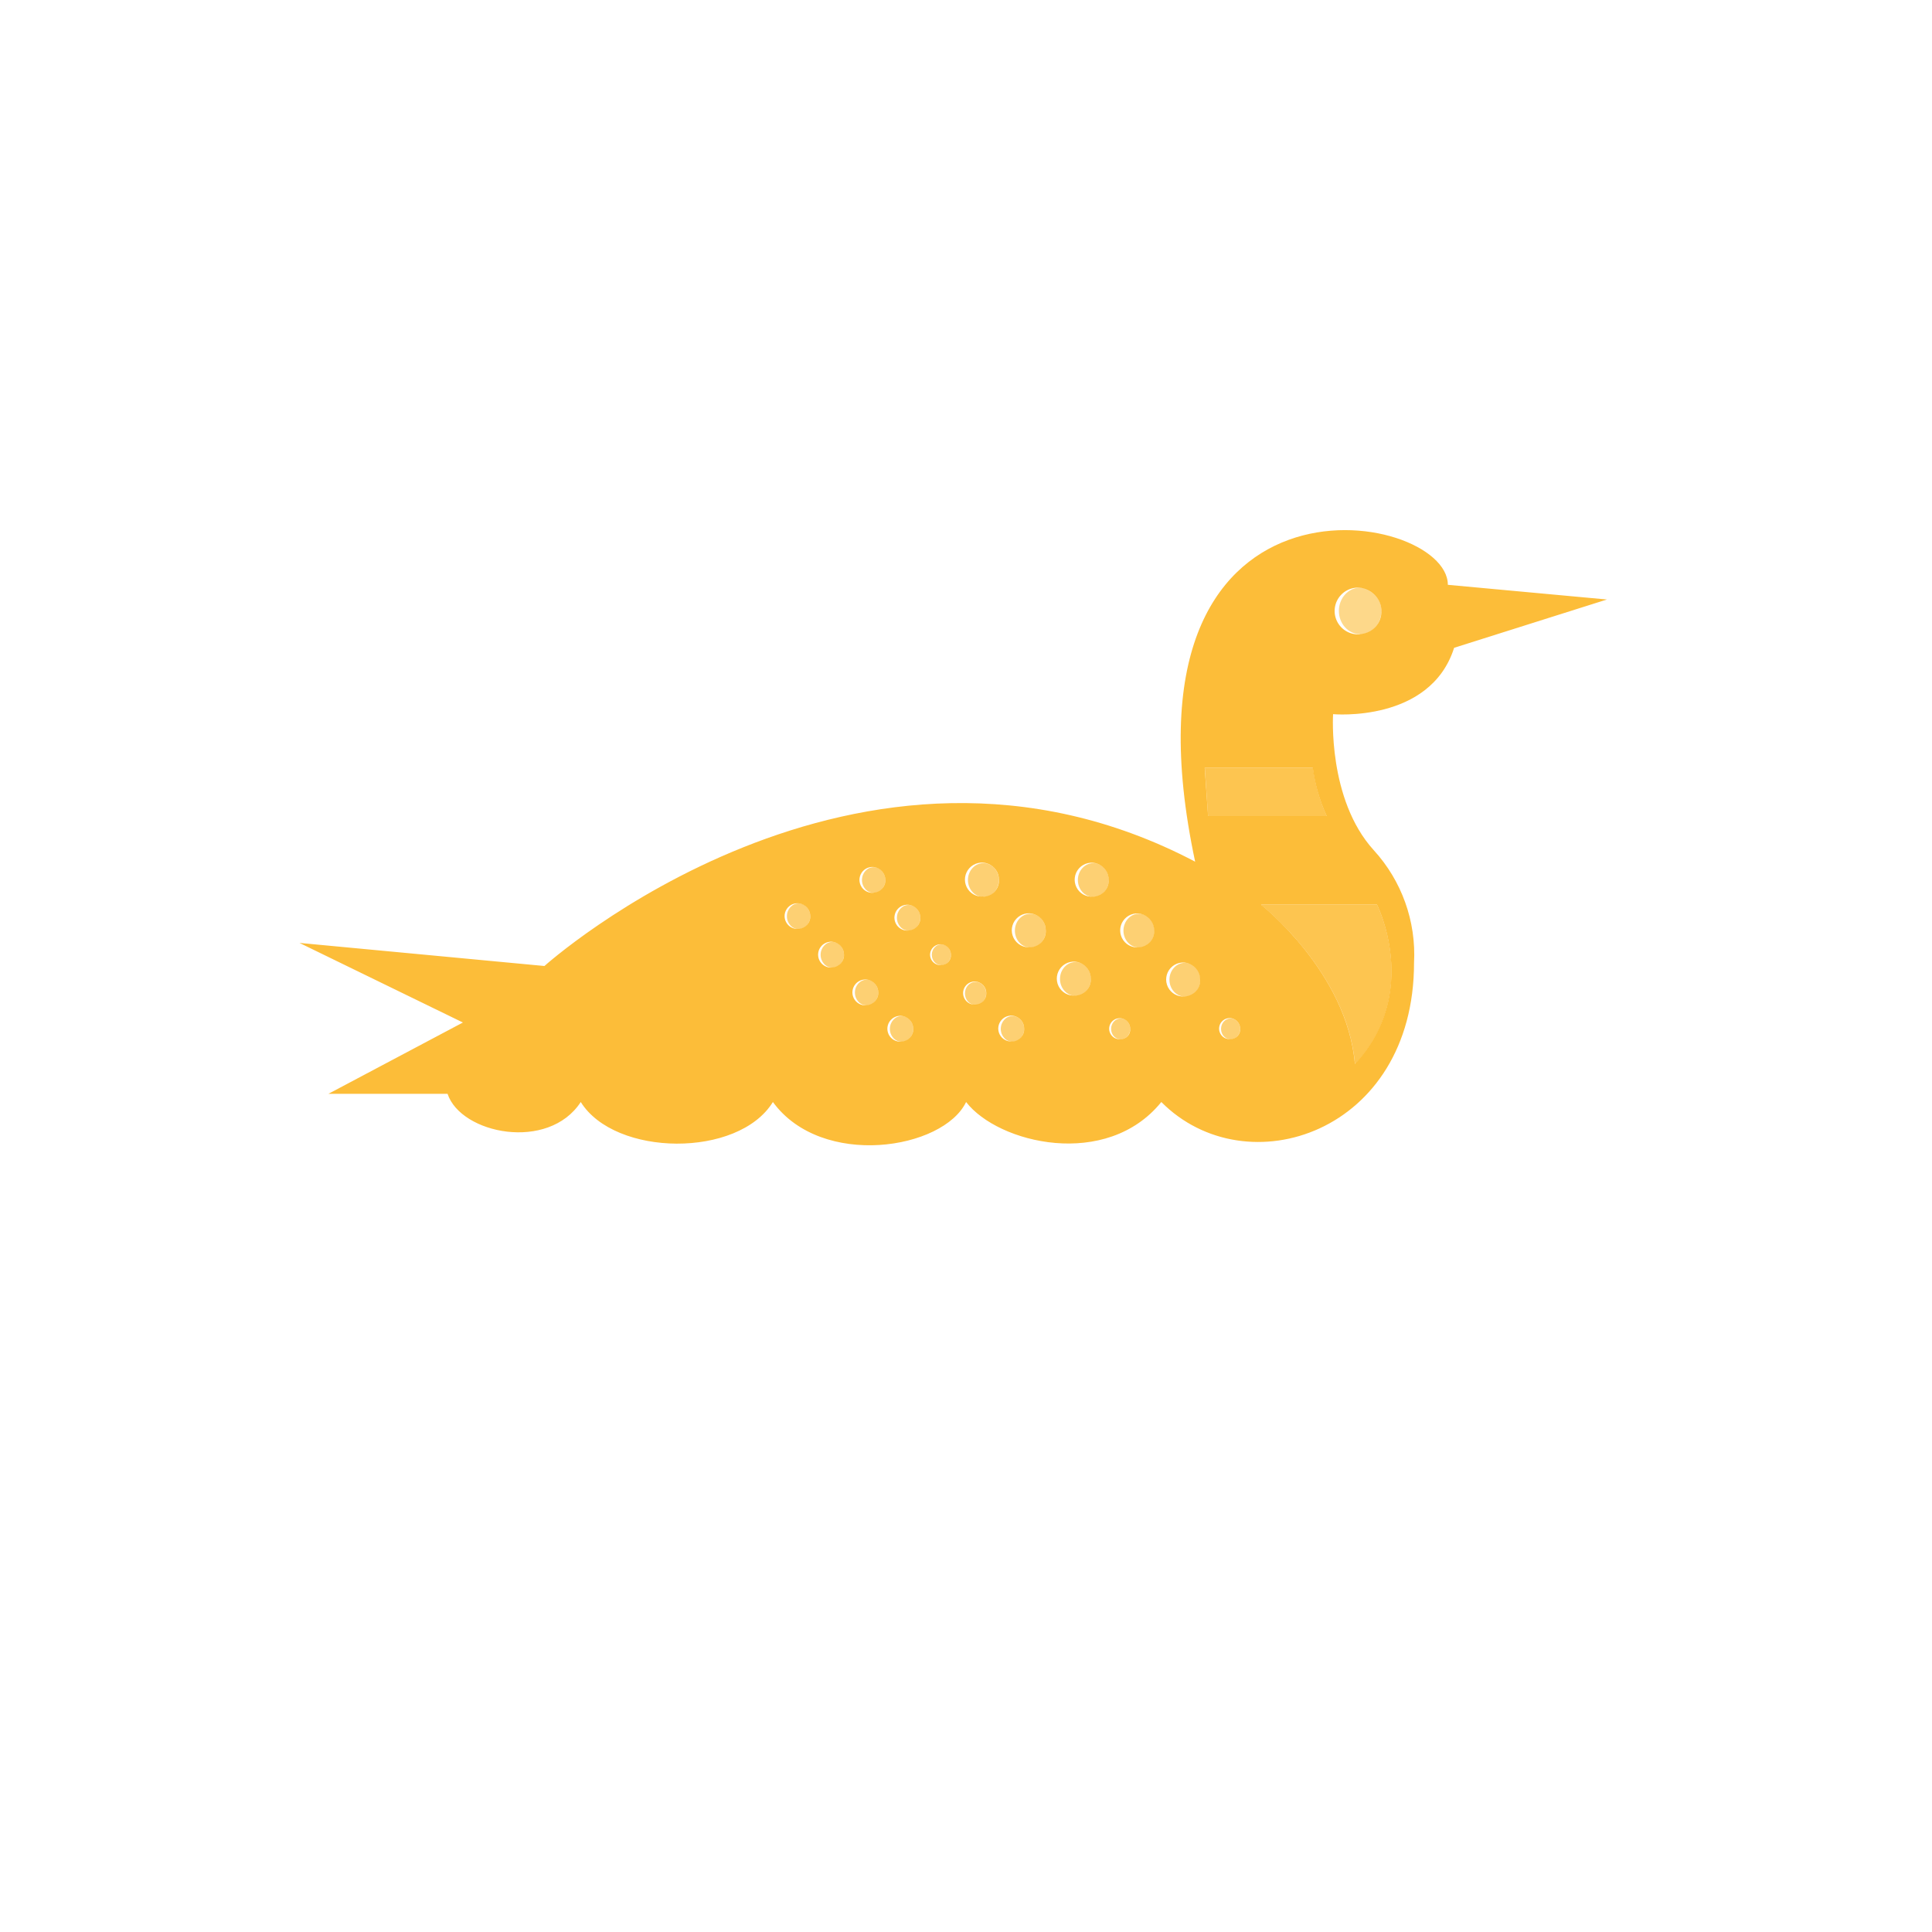
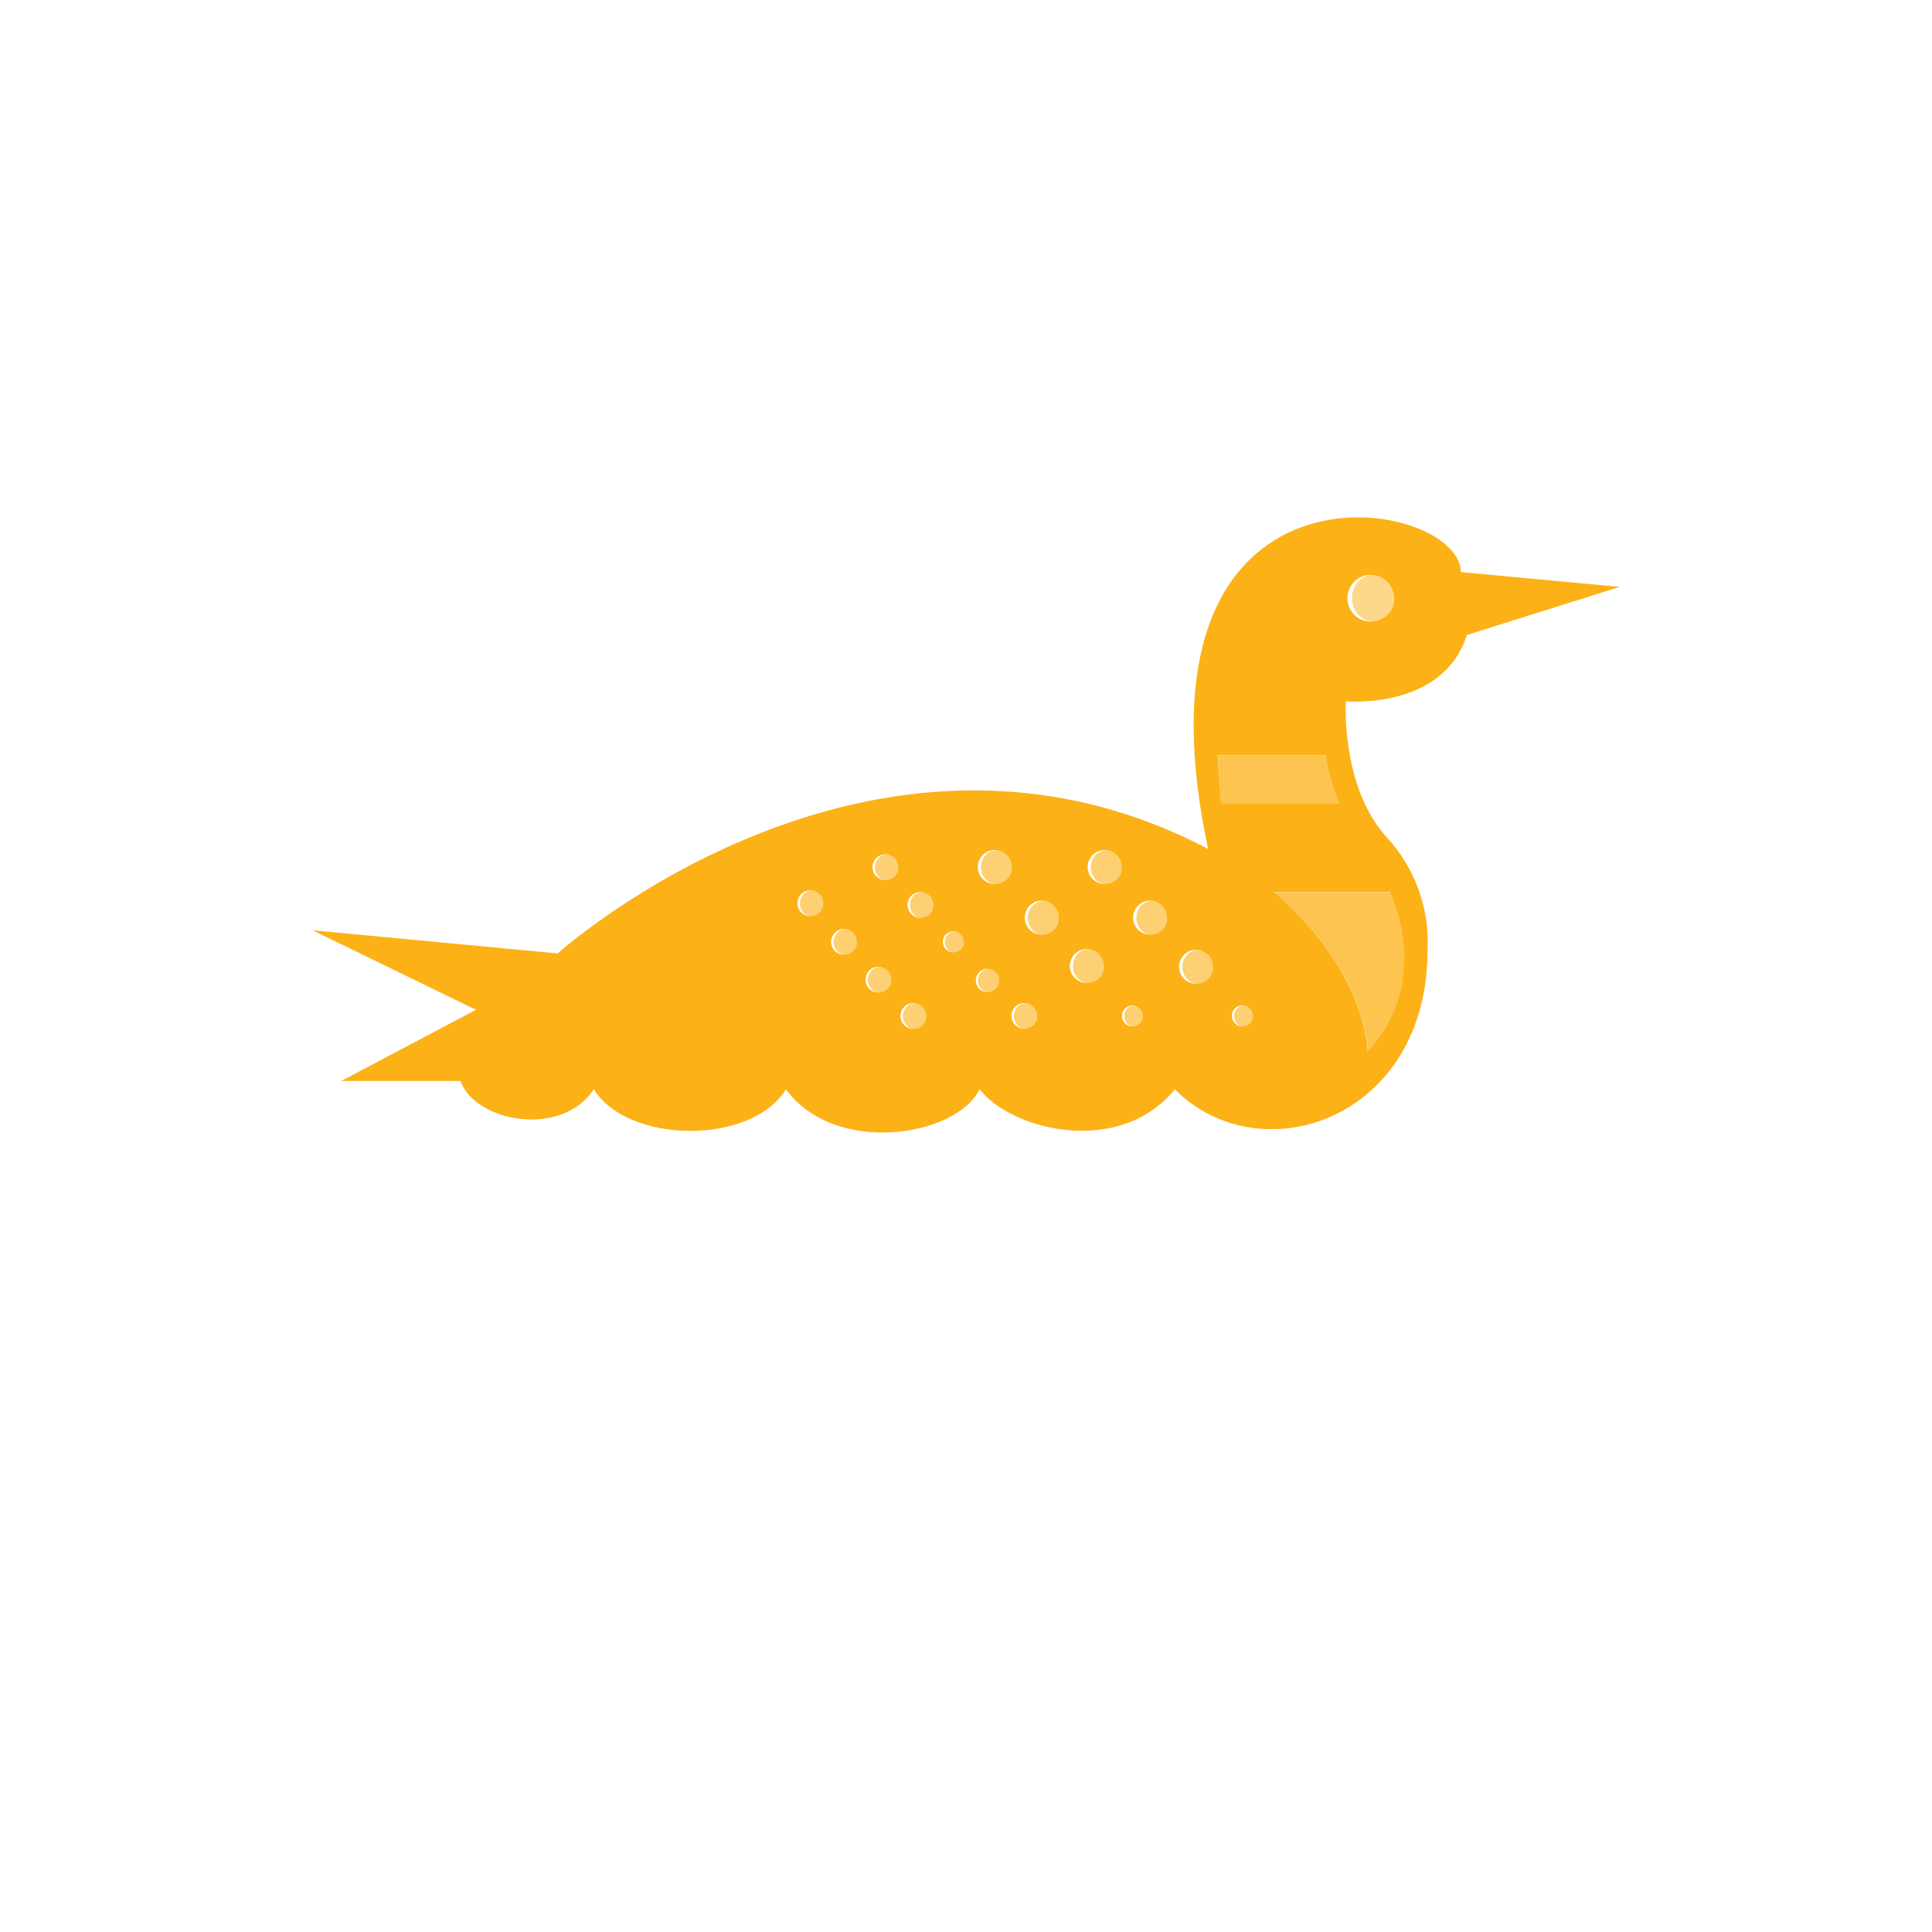
- <svg xmlns="http://www.w3.org/2000/svg" id="Layer_1" data-name="Layer 1" viewBox="0 0 200 200">
-   <ellipse cx="140.8" cy="63.24" rx="2.2" ry="2.41" fill="#fcb116" opacity="0.5" />
-   <ellipse cx="93.33" cy="106.51" rx="1.21" ry="1.33" fill="#fcb116" opacity="0.6" />
-   <path d="M124.72,79.49l.34,5h12.29a17.32,17.32,0,0,1-1.43-5Z" fill="#fcb116" opacity="0.75" />
-   <path d="M130.56,93.68h12s4.57,9.07-2.29,16.5C139.48,100.67,130.56,93.68,130.56,93.68Z" fill="#fcb116" opacity="0.75" />
-   <ellipse cx="89.71" cy="102.75" rx="1.21" ry="1.33" fill="#fcb116" opacity="0.6" />
-   <ellipse cx="86.16" cy="98.84" rx="1.21" ry="1.33" fill="#fcb116" opacity="0.6" />
-   <ellipse cx="82.67" cy="94.85" rx="1.21" ry="1.33" fill="#fcb116" opacity="0.6" />
-   <ellipse cx="94.06" cy="95.01" rx="1.21" ry="1.33" fill="#fcb116" opacity="0.6" />
-   <ellipse cx="90.44" cy="91.1" rx="1.21" ry="1.33" fill="#fcb116" opacity="0.6" />
-   <ellipse cx="104.81" cy="106.51" rx="1.21" ry="1.33" fill="#fcb116" opacity="0.6" />
-   <ellipse cx="100.99" cy="102.84" rx="1.1" ry="1.2" fill="#fcb116" opacity="0.6" />
-   <ellipse cx="97.45" cy="98.84" rx="0.99" ry="1.08" fill="#fcb116" opacity="0.6" />
-   <ellipse cx="116.01" cy="106.51" rx="0.99" ry="1.08" fill="#fcb116" opacity="0.6" />
-   <ellipse cx="127.39" cy="106.51" rx="0.99" ry="1.08" fill="#fcb116" opacity="0.6" />
-   <ellipse cx="111.33" cy="101.34" rx="1.6" ry="1.75" fill="#fcb116" opacity="0.6" />
-   <ellipse cx="106.66" cy="96.34" rx="1.6" ry="1.75" fill="#fcb116" opacity="0.6" />
-   <ellipse cx="101.8" cy="91.1" rx="1.6" ry="1.75" fill="#fcb116" opacity="0.6" />
-   <ellipse cx="113.18" cy="91.1" rx="1.6" ry="1.75" fill="#fcb116" opacity="0.6" />
-   <ellipse cx="117.9" cy="96.34" rx="1.6" ry="1.75" fill="#fcb116" opacity="0.6" />
-   <ellipse cx="122.66" cy="101.42" rx="1.6" ry="1.75" fill="#fcb116" opacity="0.6" />
-   <g opacity="0.85">
-     <path d="M149.88,60.54c0-7.87-35.24-14.09-26.16,28.66C88.78,70.84,56.36,100,56.36,100L31,97.61l16.92,8.24L34,113.23H46.33c1.38,4.16,10.43,6,13.79.85,3.53,5.67,16.3,5.82,19.89,0,5.06,6.93,17.63,4.93,20,0,3.32,4.3,14.54,7,20.21,0,8.79,8.86,26.16,3.23,26.16-14.41A16,16,0,0,0,142.2,88C137.43,82.74,138,73.93,138,73.93s10.06.92,12.53-6.87l15.82-5ZM82.66,96.16a1.33,1.33,0,1,1,1.22-1.33A1.28,1.28,0,0,1,82.66,96.16Zm3.5,4a1.34,1.34,0,1,1,1.21-1.33A1.28,1.28,0,0,1,86.16,100.15Zm3.55,3.91a1.34,1.34,0,1,1,1.21-1.33A1.28,1.28,0,0,1,89.71,104.06Zm.73-11.65a1.34,1.34,0,1,1,1.21-1.33A1.27,1.27,0,0,1,90.44,92.41Zm2.89,15.41a1.34,1.34,0,1,1,1.21-1.33A1.27,1.27,0,0,1,93.33,107.82Zm.73-11.5A1.34,1.34,0,1,1,95.27,95,1.27,1.27,0,0,1,94.06,96.32Zm3.38,3.58a1.08,1.08,0,1,1,1-1.08A1,1,0,0,1,97.44,99.9ZM101,104a1.2,1.2,0,1,1,1.1-1.2A1.15,1.15,0,0,1,101,104Zm.81-11.19a1.76,1.76,0,1,1,1.6-1.75A1.67,1.67,0,0,1,101.8,92.83Zm3,15a1.34,1.34,0,1,1,1.21-1.33A1.28,1.28,0,0,1,104.81,107.82Zm1.85-9.75a1.76,1.76,0,1,1,1.6-1.75A1.68,1.68,0,0,1,106.66,98.07Zm4.66,5a1.76,1.76,0,1,1,1.6-1.75A1.67,1.67,0,0,1,111.32,103.07Zm1.85-10.24a1.76,1.76,0,1,1,1.6-1.75A1.67,1.67,0,0,1,113.17,92.83ZM116,107.58a1.09,1.09,0,1,1,1-1.09A1,1,0,0,1,116,107.58Zm1.89-9.51a1.76,1.76,0,1,1,1.59-1.75A1.67,1.67,0,0,1,117.9,98.07Zm4.76,5.08a1.76,1.76,0,1,1,1.59-1.75A1.67,1.67,0,0,1,122.66,103.15Zm2.06-23.67h11.19a17.51,17.51,0,0,0,1.44,5H125.06Zm2.67,28.09a1.09,1.09,0,1,1,1-1.08A1,1,0,0,1,127.39,107.57Zm15.17-13.91s4.57,9.07-2.29,16.5c-.8-9.51-9.71-16.5-9.71-16.5Zm-1.76-28A2.42,2.42,0,1,1,143,63.22,2.32,2.32,0,0,1,140.8,65.64Z" fill="#fcb116" />
-   </g>
+ <svg xmlns="http://www.w3.org/2000/svg" id="Layer_1" data-name="Layer 1" viewBox="0 0 300 300">
+   <ellipse cx="213.23" cy="92.88" rx="3.3" ry="3.62" fill="#fcb116" opacity="0.5" />
+   <ellipse cx="142.02" cy="157.78" rx="1.82" ry="1.99" fill="#fcb116" opacity="0.6" />
+   <path d="M189.1,117.26l.51,7.55H208a26.19,26.19,0,0,1-2.15-7.55Z" fill="#fcb116" opacity="0.75" />
+   <path d="M197.86,138.54h18s6.86,13.6-3.43,24.75C211.23,149,197.86,138.54,197.86,138.54Z" fill="#fcb116" opacity="0.75" />
+   <ellipse cx="136.59" cy="152.14" rx="1.82" ry="1.99" fill="#fcb116" opacity="0.6" />
+   <ellipse cx="131.26" cy="146.28" rx="1.82" ry="1.99" fill="#fcb116" opacity="0.6" />
+   <ellipse cx="126.02" cy="140.29" rx="1.82" ry="1.99" fill="#fcb116" opacity="0.6" />
+   <ellipse cx="143.11" cy="140.53" rx="1.82" ry="1.99" fill="#fcb116" opacity="0.6" />
+   <ellipse cx="137.68" cy="134.67" rx="1.82" ry="1.99" fill="#fcb116" opacity="0.6" />
+   <ellipse cx="159.24" cy="157.78" rx="1.82" ry="1.99" fill="#fcb116" opacity="0.6" />
+   <ellipse cx="153.51" cy="152.27" rx="1.65" ry="1.81" fill="#fcb116" opacity="0.6" />
+   <ellipse cx="148.19" cy="146.28" rx="1.48" ry="1.62" fill="#fcb116" opacity="0.6" />
+   <ellipse cx="176.04" cy="157.78" rx="1.48" ry="1.62" fill="#fcb116" opacity="0.6" />
+   <ellipse cx="193.1" cy="157.78" rx="1.48" ry="1.62" fill="#fcb116" opacity="0.6" />
+   <ellipse cx="169.01" cy="150.02" rx="2.4" ry="2.63" fill="#fcb116" opacity="0.6" />
+   <ellipse cx="162.01" cy="142.53" rx="2.4" ry="2.63" fill="#fcb116" opacity="0.6" />
+   <ellipse cx="154.73" cy="134.67" rx="2.4" ry="2.63" fill="#fcb116" opacity="0.6" />
+   <ellipse cx="171.78" cy="134.67" rx="2.4" ry="2.63" fill="#fcb116" opacity="0.6" />
+   <ellipse cx="178.86" cy="142.53" rx="2.4" ry="2.63" fill="#fcb116" opacity="0.6" />
+   <ellipse cx="186.01" cy="150.14" rx="2.4" ry="2.63" fill="#fcb116" opacity="0.6" />
+   <path d="M226.83,88.83c0-11.81-52.86-21.14-39.23,43-52.4-27.54-101,16.22-101,16.22l-38.07-3.6,25.38,12.35L53,167.85H71.52c2.06,6.24,15.64,9,20.68,1.29,5.3,8.51,24.46,8.73,29.84,0,7.59,10.39,26.44,7.4,30.08,0,5,6.45,21.8,10.51,30.31,0,13.17,13.28,39.24,4.84,39.24-21.62A24,24,0,0,0,215.32,130c-7.16-7.88-6.34-21.1-6.34-21.1s15.09,1.39,18.79-10.3l23.74-7.47ZM126,142.25a2,2,0,1,1,1.82-2A1.91,1.91,0,0,1,126,142.25Zm5.23,6a2,2,0,1,1,1.82-2A1.91,1.91,0,0,1,131.25,148.24Zm5.34,5.86a2,2,0,1,1,1.82-2A1.91,1.91,0,0,1,136.59,154.1Zm1.09-17.47a2,2,0,1,1,1.82-2A1.91,1.91,0,0,1,137.68,136.63ZM142,159.75a2,2,0,1,1,1.82-2A1.91,1.91,0,0,1,142,159.75Zm1.1-17.25a2,2,0,1,1,1.82-2A1.91,1.91,0,0,1,143.11,142.5Zm5.08,5.37a1.63,1.63,0,1,1,1.48-1.62A1.56,1.56,0,0,1,148.19,147.87Zm5.32,6.18a1.81,1.81,0,1,1,1.64-1.81A1.74,1.74,0,0,1,153.51,154.05Zm1.22-16.79a2.64,2.64,0,1,1,2.39-2.62A2.51,2.51,0,0,1,154.73,137.26Zm4.51,22.48a2,2,0,1,1,1.82-2A1.91,1.91,0,0,1,159.24,159.74ZM162,145.12a2.64,2.64,0,1,1,2.4-2.62A2.52,2.52,0,0,1,162,145.12Zm7,7.5A2.64,2.64,0,1,1,171.4,150,2.52,2.52,0,0,1,169,152.62Zm2.77-15.36a2.64,2.64,0,1,1,2.4-2.62A2.51,2.51,0,0,1,171.78,137.26ZM176,159.38a1.63,1.63,0,1,1,1.48-1.62A1.56,1.56,0,0,1,176,159.38Zm2.82-14.26a2.64,2.64,0,1,1,2.4-2.62A2.51,2.51,0,0,1,178.86,145.12Zm7.14,7.62a2.64,2.64,0,1,1,2.4-2.63A2.52,2.52,0,0,1,186,152.74Zm3.1-35.51h16.79a26.32,26.32,0,0,0,2.15,7.56H189.61Zm4,42.14a1.63,1.63,0,1,1,1.48-1.62A1.55,1.55,0,0,1,193.1,159.37Zm22.76-20.86s6.85,13.6-3.43,24.75c-1.2-14.27-14.57-24.75-14.57-24.75Zm-2.64-42a3.63,3.63,0,1,1,3.31-3.62A3.47,3.47,0,0,1,213.22,96.47Z" fill="#fcb116" />
</svg>
